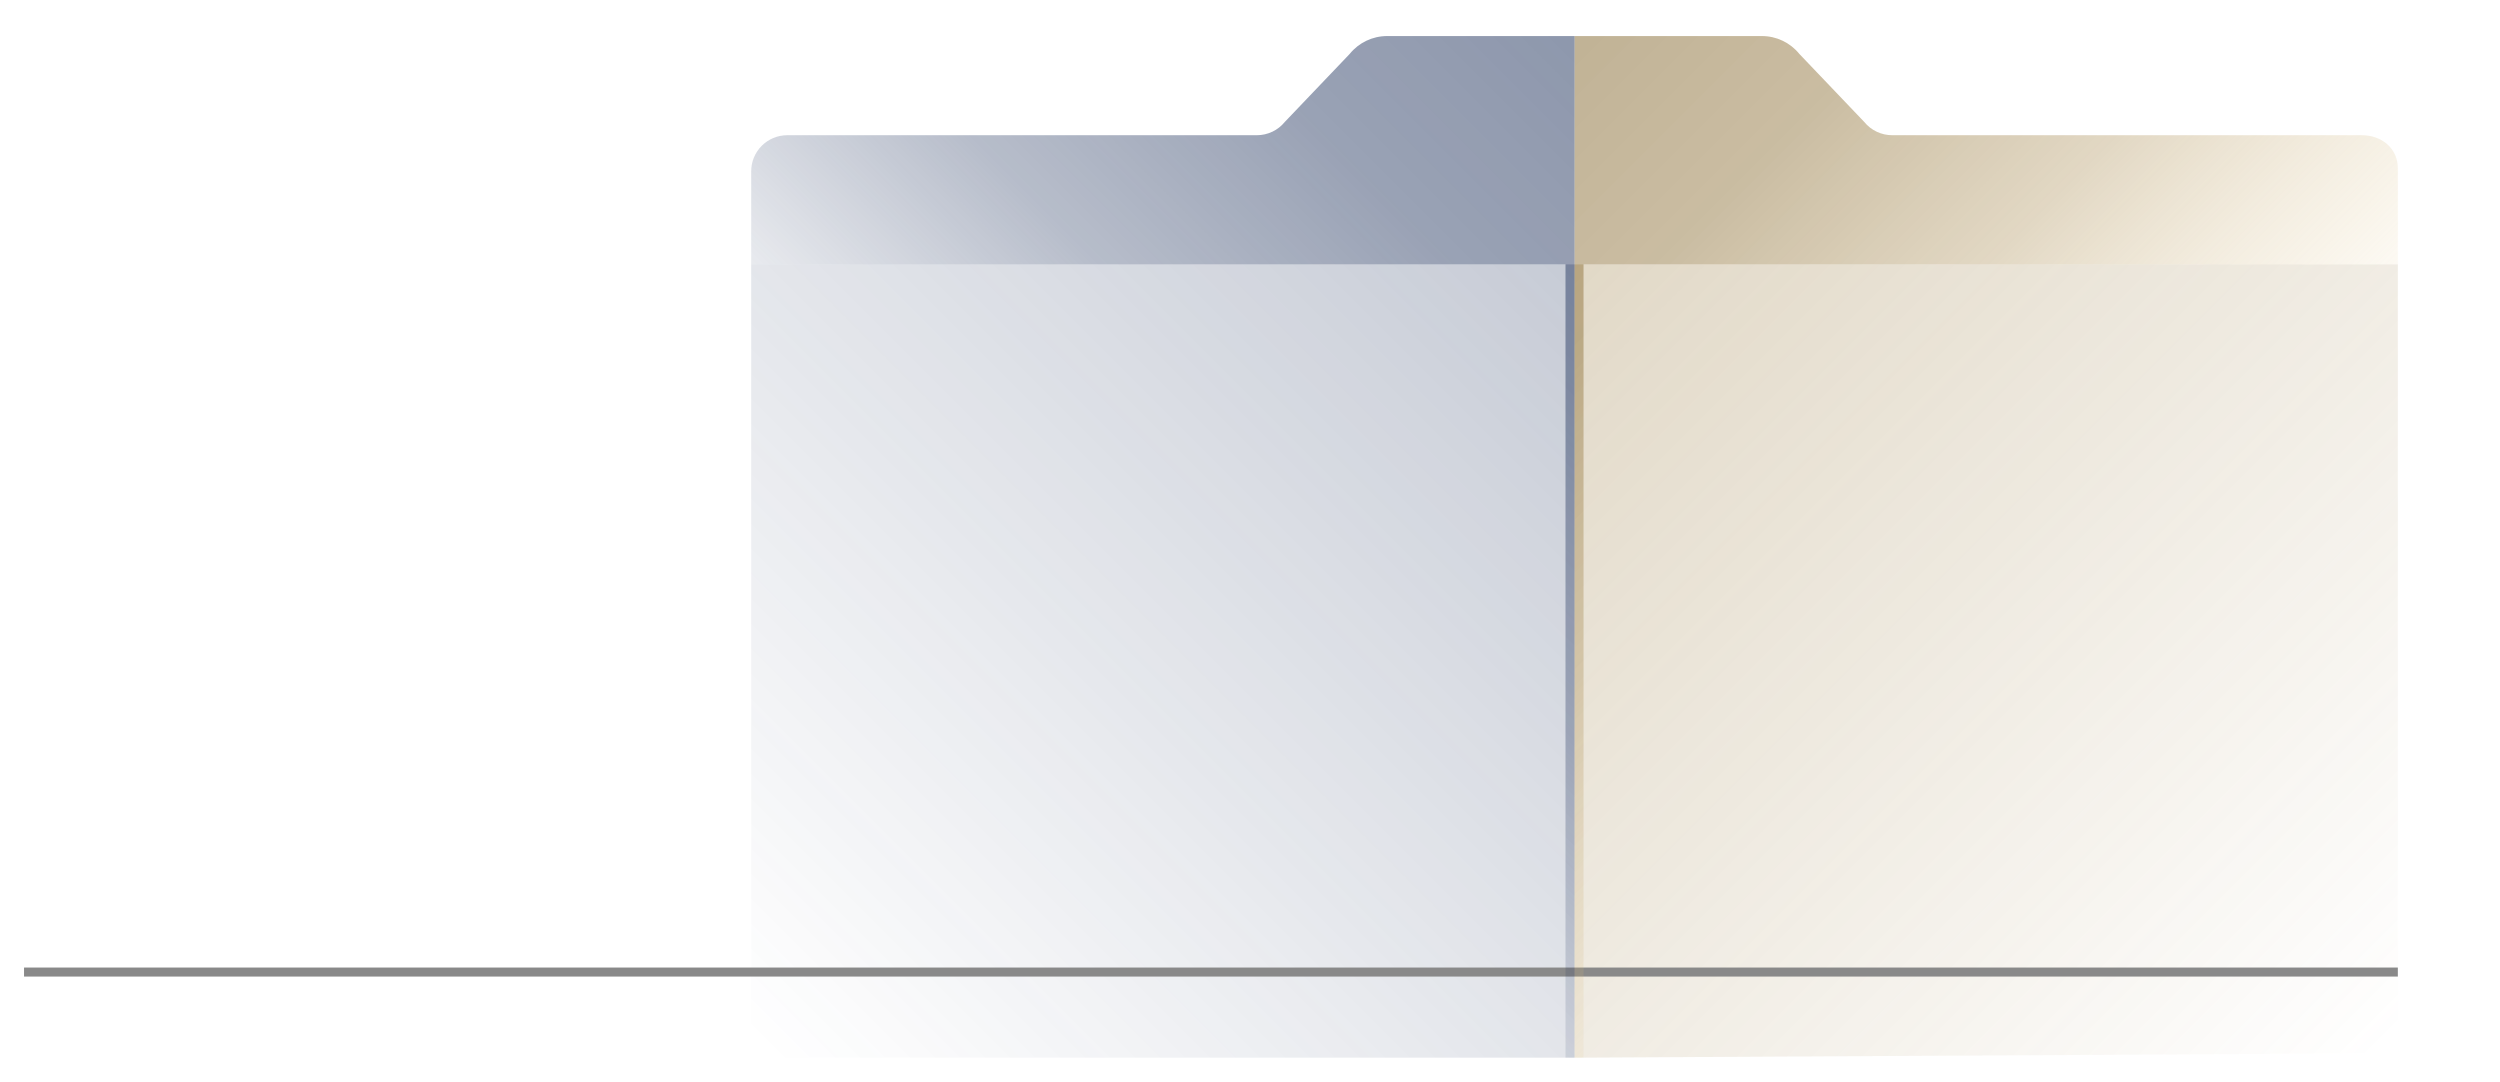
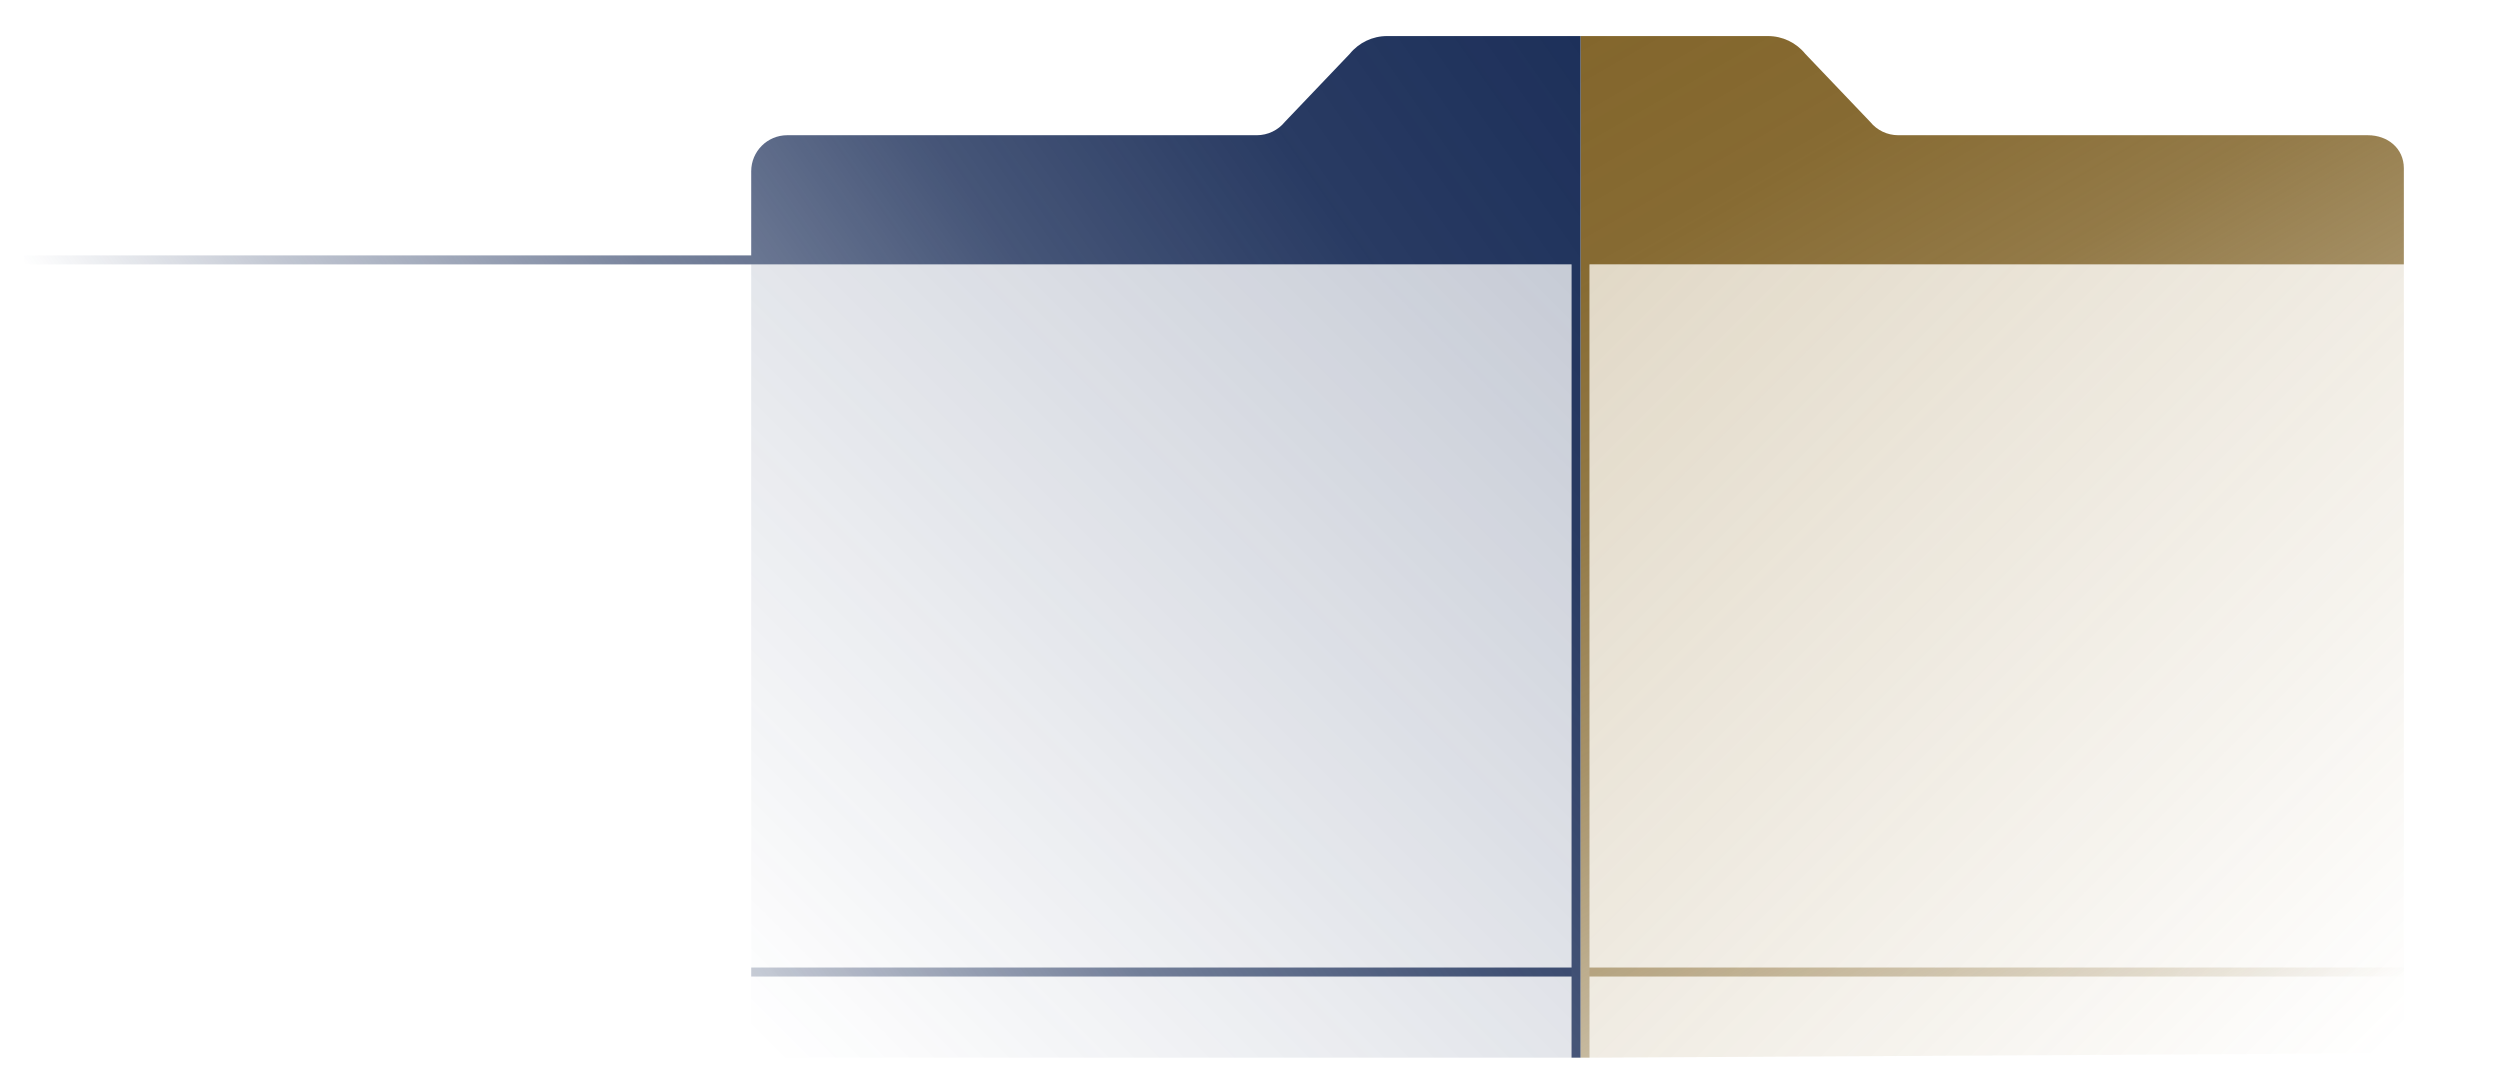
<svg xmlns="http://www.w3.org/2000/svg" id="Camada_2" data-name="Camada 2" viewBox="0 0 832 360">
  <defs>
-     <style>.cls-1{fill:url(#Gradiente_sem_nome_90);}.cls-2{fill:url(#Gradiente_sem_nome_89);}.cls-3{fill:#898989;}.cls-4{fill:url(#Gradiente_sem_nome_88);}.cls-5{fill:url(#Gradiente_sem_nome_83);}</style>
-     <linearGradient id="Gradiente_sem_nome_90" x1="791.27" y1="350.27" x2="526.5" y2="85.5" gradientUnits="userSpaceOnUse">
+     <style>.cls-1{fill:url(#Gradiente_sem_nome_89);}.cls-2{fill:url(#Gradiente_sem_nome_90);}.cls-3{fill:url(#Gradiente_sem_nome_113);}.cls-4{fill:url(#Gradiente_sem_nome_110);}</style>
+     <linearGradient id="Gradiente_sem_nome_89" x1="255.76" y1="350.74" x2="520.75" y2="85.75" gradientUnits="userSpaceOnUse">
+       <stop offset="0" stop-color="#1d305a" stop-opacity="0" />
+       <stop offset="1" stop-color="#1d305a" stop-opacity="0.25" />
+     </linearGradient>
+     <linearGradient id="Gradiente_sem_nome_90" x1="794.02" y1="349.52" x2="530.75" y2="86.25" gradientUnits="userSpaceOnUse">
      <stop offset="0" stop-color="#88651e" stop-opacity="0" />
      <stop offset="1" stop-color="#88651e" stop-opacity="0.25" />
    </linearGradient>
-     <linearGradient id="Gradiente_sem_nome_89" x1="256.01" y1="350.99" x2="521.5" y2="85.5" gradientUnits="userSpaceOnUse">
+     <linearGradient id="Gradiente_sem_nome_113" x1="750.29" y1="353.7" x2="546.26" y2="0.3" gradientUnits="userSpaceOnUse">
+       <stop offset="0" stop-color="#83662c" stop-opacity="0" />
+       <stop offset="0.11" stop-color="#83662c" stop-opacity="0.21" />
+       <stop offset="0.3" stop-color="#83662c" stop-opacity="0.49" />
+       <stop offset="0.48" stop-color="#83662c" stop-opacity="0.71" />
+       <stop offset="0.65" stop-color="#83662c" stop-opacity="0.87" />
+       <stop offset="0.83" stop-color="#83662c" stop-opacity="0.97" />
+       <stop offset="1" stop-color="#83662c" />
+     </linearGradient>
+     <linearGradient id="Gradiente_sem_nome_110" x1="154.52" y1="297.26" x2="537.81" y2="28.87" gradientUnits="userSpaceOnUse">
      <stop offset="0" stop-color="#1d305a" stop-opacity="0" />
-       <stop offset="1" stop-color="#1d305a" stop-opacity="0.25" />
-     </linearGradient>
-     <linearGradient id="Gradiente_sem_nome_88" x1="672.62" y1="213.38" x2="497.62" y2="38.38" gradientUnits="userSpaceOnUse">
-       <stop offset="0" stop-color="#e4c687" stop-opacity="0.1" />
-       <stop offset="0.07" stop-color="#d8ba7b" stop-opacity="0.15" />
-       <stop offset="0.39" stop-color="#a98b4f" stop-opacity="0.34" />
-       <stop offset="0.7" stop-color="#8c6f35" stop-opacity="0.46" />
-       <stop offset="1" stop-color="#83662c" stop-opacity="0.5" />
-     </linearGradient>
-     <linearGradient id="Gradiente_sem_nome_83" x1="375.51" y1="213.51" x2="550.51" y2="38.51" gradientUnits="userSpaceOnUse">
-       <stop offset="0" stop-color="#1d305a" stop-opacity="0.1" />
-       <stop offset="0.33" stop-color="#1d305a" stop-opacity="0.32" />
-       <stop offset="0.67" stop-color="#1d305a" stop-opacity="0.45" />
-       <stop offset="1" stop-color="#1d305a" stop-opacity="0.5" />
+       <stop offset="0.15" stop-color="#1d305a" stop-opacity="0.27" />
+       <stop offset="0.36" stop-color="#1d305a" stop-opacity="0.59" />
+       <stop offset="0.58" stop-color="#1d305a" stop-opacity="0.82" />
+       <stop offset="0.79" stop-color="#1d305a" stop-opacity="0.95" />
+       <stop offset="1" stop-color="#1d305a" />
    </linearGradient>
  </defs>
-   <path class="cls-1" d="M786.07,350.57,524,352V88H798V338.57A12,12,0,0,1,786.07,350.57Z" />
-   <path class="cls-2" d="M524,352H262a12,12,0,0,1-12-12V88H524Z" />
-   <rect class="cls-3" x="8" y="322" width="790" height="3" />
-   <path class="cls-4" d="M798,56c0-6.63-5.37-11-12-11H629.72a12,12,0,0,1-9.32-4.44L598.8,17.92A16,16,0,0,0,586.37,12H524V352h3V88H798Z" />
-   <path class="cls-5" d="M521,12H461.63a16,16,0,0,0-12.43,5.92L427.6,40.56A12,12,0,0,1,418.28,45H262a12,12,0,0,0-12,12V88H521V352h3V12Z" />
+   <path class="cls-1" d="M523,352H262a12,12,0,0,1-12-12V88H523Z" />
+   <path class="cls-2" d="M788.07,350.57,529,352V88H800V338.57A12,12,0,0,1,788.07,350.57Z" />
+   <path class="cls-3" d="M800,88V56c0-6.63-5.37-11-12-11H631.72a12,12,0,0,1-9.32-4.44L600.8,17.92A16,16,0,0,0,588.37,12H526V352h3V325H800v-3H529V88Z" />
+   <path class="cls-4" d="M523,12H461.63a16,16,0,0,0-12.43,5.92L427.6,40.56A12,12,0,0,1,418.28,45H262a12,12,0,0,0-12,12V85H8v3H523V322H250v3H523v27h3V12Z" />
</svg>
